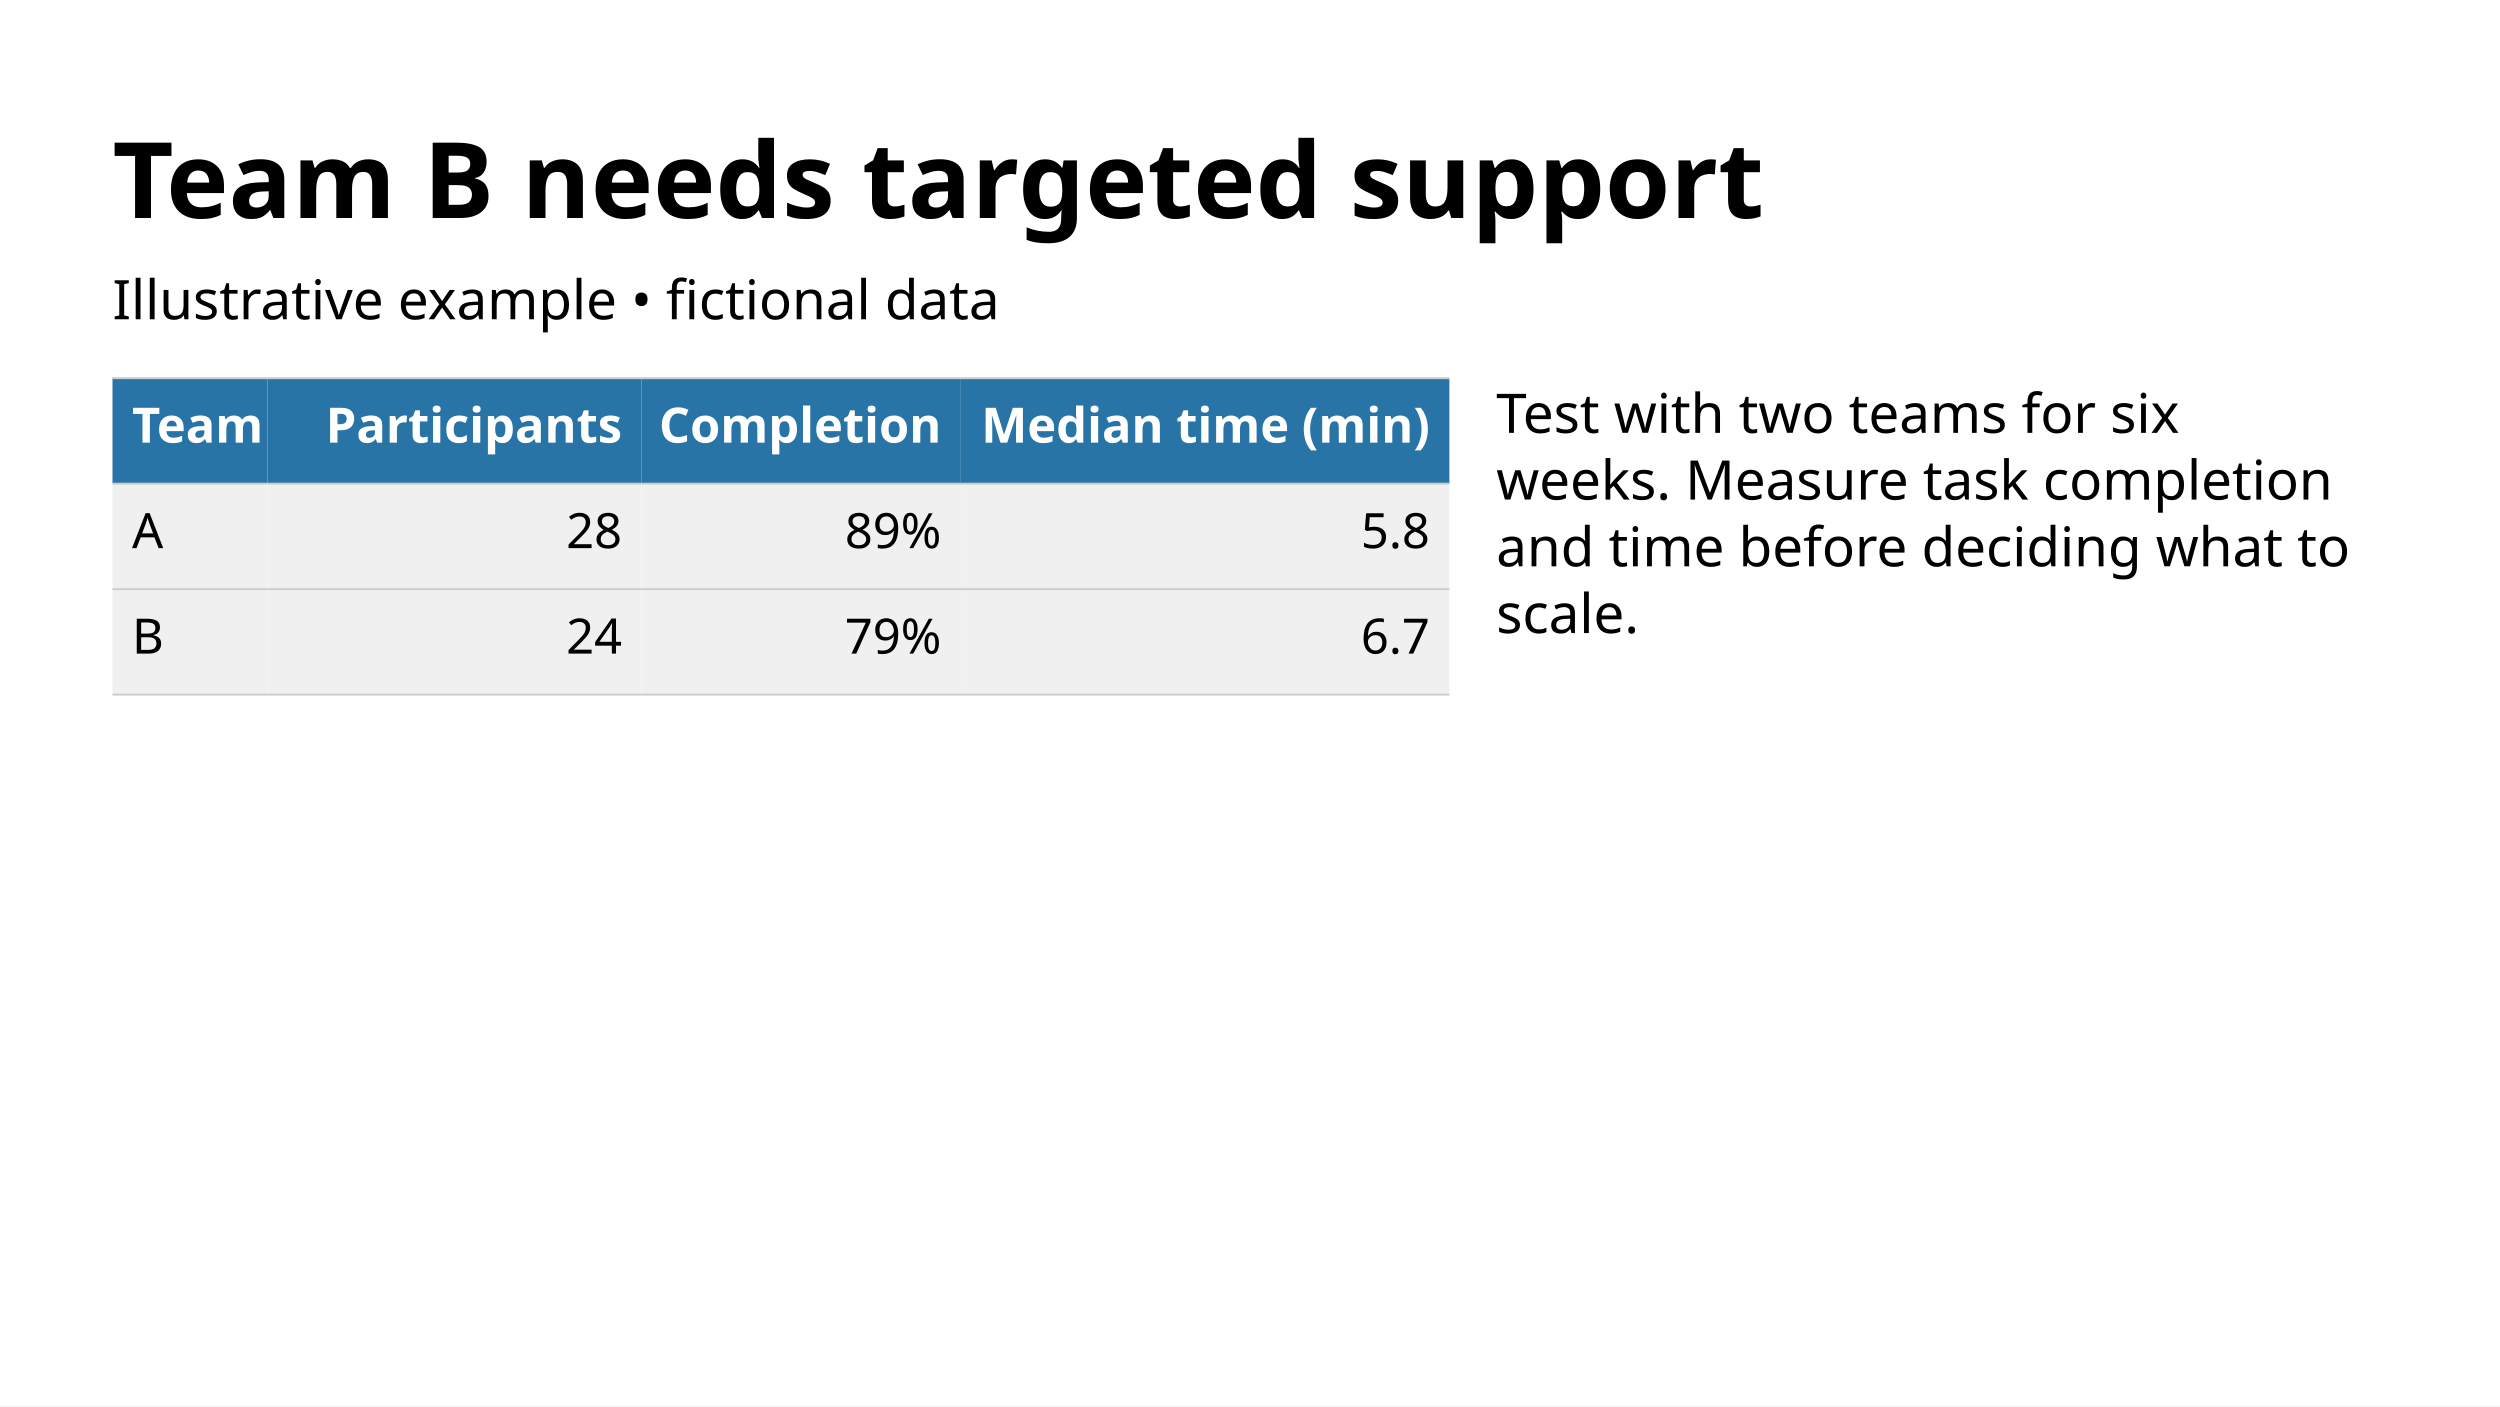
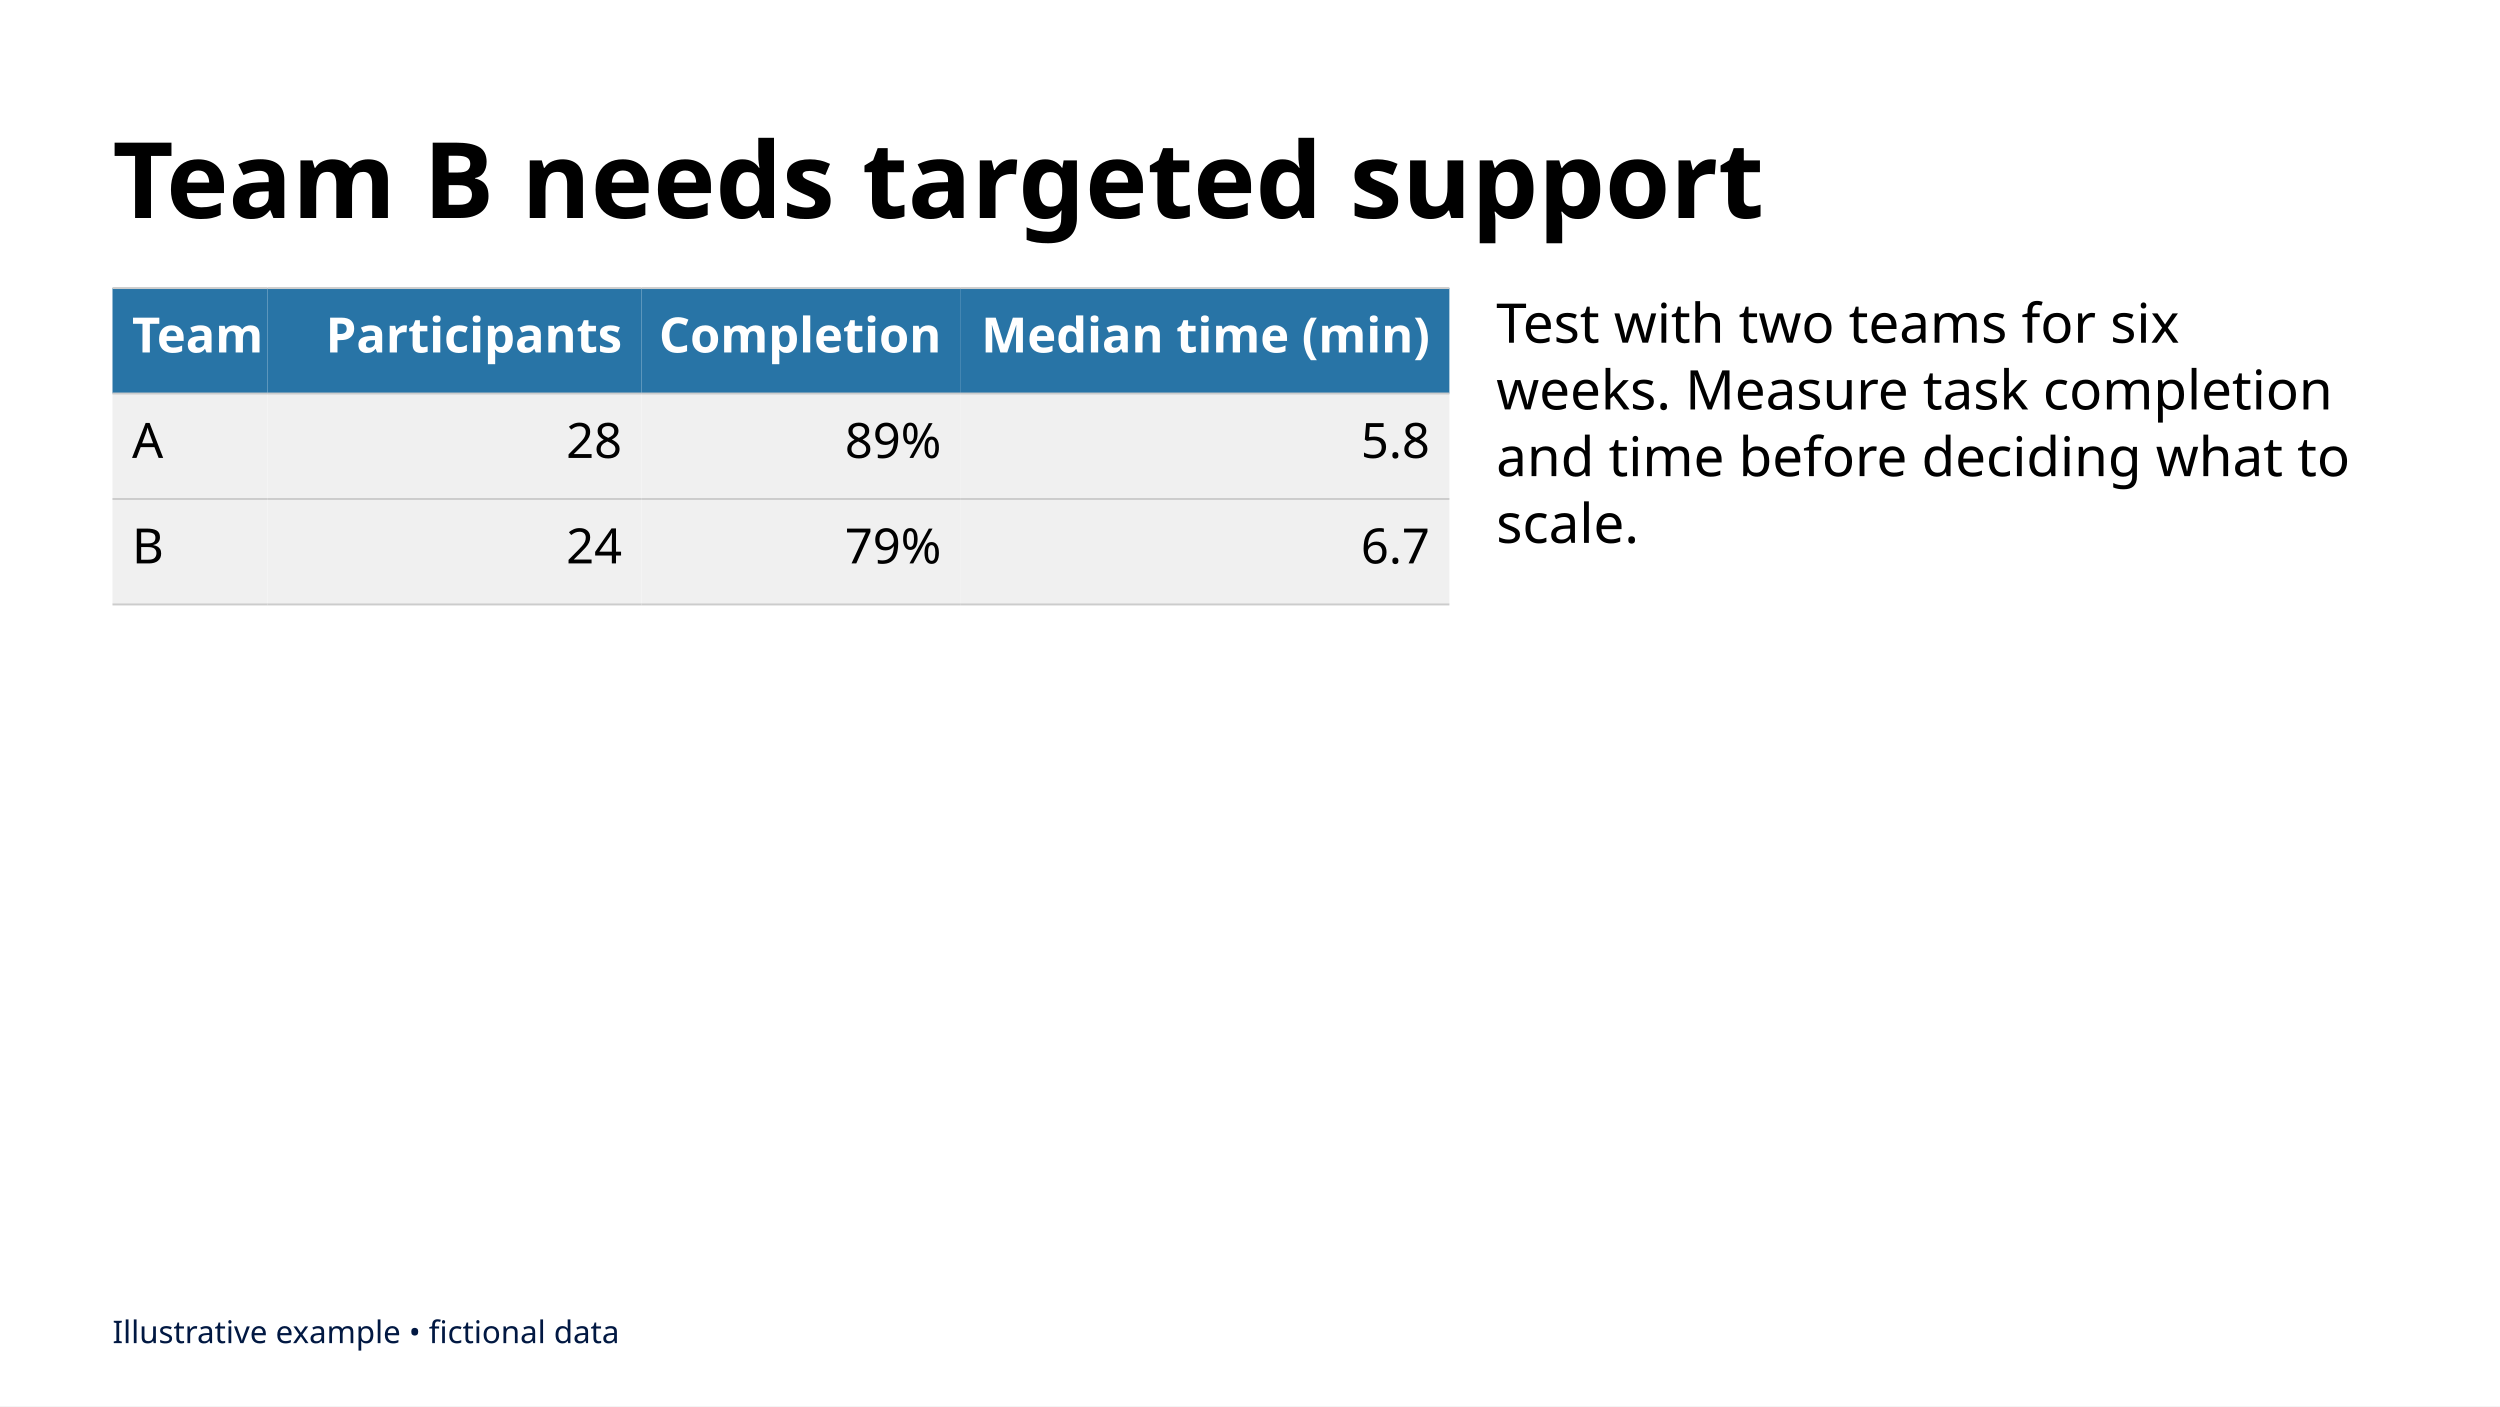
<svg xmlns="http://www.w3.org/2000/svg" aria-label="Team B needs targeted support" aria-roledescription="slide" height="720" role="group" viewBox="0 0 1280 720" width="1280">
  <rect aria-hidden="true" fill="#FFFFFF" height="720" opacity="1" width="1280" x="0" y="0" />
  <g>
    <text fill="#000000" font-family="Aptos Display, sans-serif" font-size="54" font-weight="700" style="white-space:pre" text-anchor="start" x="57.6" xml:space="preserve" y="111.6">Team B needs targeted support</text>
  </g>
  <g>
-     <text fill="#000000" font-family="Aptos, sans-serif" font-size="28" font-weight="400" style="white-space:pre" text-anchor="start" x="57.6" xml:space="preserve" y="163.48">Illustrative example • fictional data</text>
+     <rect aria-hidden="true" fill="#2874A6" height="54" width="79.398" x="57.6" y="147.48" />
+     <g>
+       <text fill="#FFFFFF" font-family="Aptos, sans-serif" font-size="25" font-weight="700" style="white-space:pre" text-anchor="start" x="67.6" xml:space="preserve" y="180.48">Team</text>
+     </g>
+     <rect aria-hidden="true" fill="#2874A6" height="54" width="191.488" x="136.998" y="147.48" />
+     <g>
+       <text fill="#FFFFFF" font-family="Aptos, sans-serif" font-size="25" font-weight="700" style="white-space:pre" text-anchor="end" x="318.486" xml:space="preserve" y="180.48">Participants</text>
+     </g>
+     <rect aria-hidden="true" fill="#2874A6" height="54" width="163.466" x="328.486" y="147.48" />
+     <g>
+       <text fill="#FFFFFF" font-family="Aptos, sans-serif" font-size="25" font-weight="700" style="white-space:pre" text-anchor="end" x="481.952" xml:space="preserve" y="180.48">Completion</text>
+     </g>
+     <rect aria-hidden="true" fill="#2874A6" height="54" width="250.128" x="491.952" y="147.48" />
+     <g>
+       <text fill="#FFFFFF" font-family="Aptos, sans-serif" font-size="25" font-weight="700" style="white-space:pre" text-anchor="end" x="732.08" xml:space="preserve" y="180.48">Median time (min)</text>
+     </g>
+     <rect aria-hidden="true" fill="#F0F0F0" height="54" width="79.398" x="57.6" y="201.48" />
+     <g>
+       <text fill="#000000" font-family="Aptos, sans-serif" font-size="25" font-weight="400" style="white-space:pre" text-anchor="start" x="67.6" xml:space="preserve" y="234.48">A</text>
+     </g>
+     <rect aria-hidden="true" fill="#F0F0F0" height="54" width="191.488" x="136.998" y="201.48" />
+     <g>
+       <text fill="#000000" font-family="Aptos, sans-serif" font-size="25" font-weight="400" style="white-space:pre" text-anchor="end" x="318.486" xml:space="preserve" y="234.48">28</text>
+     </g>
+     <rect aria-hidden="true" fill="#F0F0F0" height="54" width="163.466" x="328.486" y="201.48" />
+     <g>
+       <text fill="#000000" font-family="Aptos, sans-serif" font-size="25" font-weight="400" style="white-space:pre" text-anchor="end" x="481.952" xml:space="preserve" y="234.48">89%</text>
+     </g>
+     <rect aria-hidden="true" fill="#F0F0F0" height="54" width="250.128" x="491.952" y="201.48" />
+     <g>
+       <text fill="#000000" font-family="Aptos, sans-serif" font-size="25" font-weight="400" style="white-space:pre" text-anchor="end" x="732.08" xml:space="preserve" y="234.48">5.8</text>
+     </g>
+     <rect aria-hidden="true" fill="#F0F0F0" height="54" width="79.398" x="57.6" y="255.48" />
+     <g>
+       <text fill="#000000" font-family="Aptos, sans-serif" font-size="25" font-weight="400" style="white-space:pre" text-anchor="start" x="67.6" xml:space="preserve" y="288.48">B</text>
+     </g>
+     <rect aria-hidden="true" fill="#F0F0F0" height="54" width="191.488" x="136.998" y="255.48" />
+     <g>
+       <text fill="#000000" font-family="Aptos, sans-serif" font-size="25" font-weight="400" style="white-space:pre" text-anchor="end" x="318.486" xml:space="preserve" y="288.48">24</text>
+     </g>
+     <rect aria-hidden="true" fill="#F0F0F0" height="54" width="163.466" x="328.486" y="255.48" />
+     <g>
+       <text fill="#000000" font-family="Aptos, sans-serif" font-size="25" font-weight="400" style="white-space:pre" text-anchor="end" x="481.952" xml:space="preserve" y="288.48">79%</text>
+     </g>
+     <rect aria-hidden="true" fill="#F0F0F0" height="54" width="250.128" x="491.952" y="255.48" />
+     <g>
+       <text fill="#000000" font-family="Aptos, sans-serif" font-size="25" font-weight="400" style="white-space:pre" text-anchor="end" x="732.08" xml:space="preserve" y="288.48">6.7</text>
+     </g>
+     <line aria-hidden="true" stroke="#CCCCCC" stroke-width="1" x1="57.6" x2="136.998" y1="147.48" y2="147.48" />
+     <line aria-hidden="true" stroke="#CCCCCC" stroke-width="1" x1="57.6" x2="136.998" y1="201.48" y2="201.48" />
+     <line aria-hidden="true" stroke="#CCCCCC" stroke-width="1" x1="136.998" x2="328.486" y1="147.48" y2="147.48" />
+     <line aria-hidden="true" stroke="#CCCCCC" stroke-width="1" x1="136.998" x2="328.486" y1="201.48" y2="201.48" />
+     <line aria-hidden="true" stroke="#CCCCCC" stroke-width="1" x1="328.486" x2="491.952" y1="147.48" y2="147.48" />
+     <line aria-hidden="true" stroke="#CCCCCC" stroke-width="1" x1="328.486" x2="491.952" y1="201.48" y2="201.48" />
+     <line aria-hidden="true" stroke="#CCCCCC" stroke-width="1" x1="491.952" x2="742.08" y1="147.48" y2="147.48" />
+     <line aria-hidden="true" stroke="#CCCCCC" stroke-width="1" x1="491.952" x2="742.08" y1="201.48" y2="201.48" />
+     <line aria-hidden="true" stroke="#CCCCCC" stroke-width="1" x1="57.6" x2="136.998" y1="255.48" y2="255.48" />
+     <line aria-hidden="true" stroke="#CCCCCC" stroke-width="1" x1="136.998" x2="328.486" y1="255.48" y2="255.48" />
+     <line aria-hidden="true" stroke="#CCCCCC" stroke-width="1" x1="328.486" x2="491.952" y1="255.48" y2="255.48" />
+     <line aria-hidden="true" stroke="#CCCCCC" stroke-width="1" x1="491.952" x2="742.08" y1="255.48" y2="255.48" />
+     <line aria-hidden="true" stroke="#CCCCCC" stroke-width="1" x1="57.6" x2="136.998" y1="309.48" y2="309.48" />
+     <line aria-hidden="true" stroke="#CCCCCC" stroke-width="1" x1="136.998" x2="328.486" y1="309.48" y2="309.48" />
+     <line aria-hidden="true" stroke="#CCCCCC" stroke-width="1" x1="328.486" x2="491.952" y1="309.48" y2="309.48" />
+     <line aria-hidden="true" stroke="#CCCCCC" stroke-width="1" x1="491.952" x2="742.08" y1="309.48" y2="309.48" />
  </g>
  <g>
-     <rect aria-hidden="true" fill="#2874A6" height="54" width="79.398" x="57.6" y="193.64" />
+     <text fill="#000000" font-family="Aptos, sans-serif" font-size="28" font-weight="400" style="white-space:pre" text-anchor="start" x="766.08" xml:space="preserve" y="175.48">Test with two teams for six </text>
+     <text fill="#000000" font-family="Aptos, sans-serif" font-size="28" font-weight="400" style="white-space:pre" text-anchor="start" x="766.08" xml:space="preserve" y="209.64">weeks. Measure task completion </text>
+     <text fill="#000000" font-family="Aptos, sans-serif" font-size="28" font-weight="400" style="white-space:pre" text-anchor="start" x="766.08" xml:space="preserve" y="243.8">and time before deciding what to </text>
+     <text fill="#000000" font-family="Aptos, sans-serif" font-size="28" font-weight="400" style="white-space:pre" text-anchor="start" x="766.08" xml:space="preserve" y="277.96">scale.</text>
+   </g>
+   <g />
+   <g>
    <g>
-       <text fill="#FFFFFF" font-family="Aptos, sans-serif" font-size="25" font-weight="700" style="white-space:pre" text-anchor="start" x="67.6" xml:space="preserve" y="226.64">Team</text>
+       <g>
+         <text fill="#011842" font-family="Aptos, sans-serif" font-size="16" font-weight="400" style="white-space:pre" text-anchor="start" x="57.6" xml:space="preserve" y="687.68">Illustrative example • fictional data</text>
+       </g>
    </g>
-     <rect aria-hidden="true" fill="#2874A6" height="54" width="191.488" x="136.998" y="193.64" />
-     <g>
-       <text fill="#FFFFFF" font-family="Aptos, sans-serif" font-size="25" font-weight="700" style="white-space:pre" text-anchor="end" x="318.486" xml:space="preserve" y="226.64">Participants</text>
-     </g>
-     <rect aria-hidden="true" fill="#2874A6" height="54" width="163.466" x="328.486" y="193.64" />
-     <g>
-       <text fill="#FFFFFF" font-family="Aptos, sans-serif" font-size="25" font-weight="700" style="white-space:pre" text-anchor="end" x="481.952" xml:space="preserve" y="226.64">Completion</text>
-     </g>
-     <rect aria-hidden="true" fill="#2874A6" height="54" width="250.128" x="491.952" y="193.64" />
-     <g>
-       <text fill="#FFFFFF" font-family="Aptos, sans-serif" font-size="25" font-weight="700" style="white-space:pre" text-anchor="end" x="732.08" xml:space="preserve" y="226.64">Median time (min)</text>
-     </g>
-     <rect aria-hidden="true" fill="#F0F0F0" height="54" width="79.398" x="57.6" y="247.64" />
-     <g>
-       <text fill="#000000" font-family="Aptos, sans-serif" font-size="25" font-weight="400" style="white-space:pre" text-anchor="start" x="67.6" xml:space="preserve" y="280.64">A</text>
-     </g>
-     <rect aria-hidden="true" fill="#F0F0F0" height="54" width="191.488" x="136.998" y="247.64" />
-     <g>
-       <text fill="#000000" font-family="Aptos, sans-serif" font-size="25" font-weight="400" style="white-space:pre" text-anchor="end" x="318.486" xml:space="preserve" y="280.64">28</text>
-     </g>
-     <rect aria-hidden="true" fill="#F0F0F0" height="54" width="163.466" x="328.486" y="247.64" />
-     <g>
-       <text fill="#000000" font-family="Aptos, sans-serif" font-size="25" font-weight="400" style="white-space:pre" text-anchor="end" x="481.952" xml:space="preserve" y="280.64">89%</text>
-     </g>
-     <rect aria-hidden="true" fill="#F0F0F0" height="54" width="250.128" x="491.952" y="247.64" />
-     <g>
-       <text fill="#000000" font-family="Aptos, sans-serif" font-size="25" font-weight="400" style="white-space:pre" text-anchor="end" x="732.08" xml:space="preserve" y="280.64">5.8</text>
-     </g>
-     <rect aria-hidden="true" fill="#F0F0F0" height="54" width="79.398" x="57.6" y="301.64" />
-     <g>
-       <text fill="#000000" font-family="Aptos, sans-serif" font-size="25" font-weight="400" style="white-space:pre" text-anchor="start" x="67.6" xml:space="preserve" y="334.64">B</text>
-     </g>
-     <rect aria-hidden="true" fill="#F0F0F0" height="54" width="191.488" x="136.998" y="301.64" />
-     <g>
-       <text fill="#000000" font-family="Aptos, sans-serif" font-size="25" font-weight="400" style="white-space:pre" text-anchor="end" x="318.486" xml:space="preserve" y="334.64">24</text>
-     </g>
-     <rect aria-hidden="true" fill="#F0F0F0" height="54" width="163.466" x="328.486" y="301.64" />
-     <g>
-       <text fill="#000000" font-family="Aptos, sans-serif" font-size="25" font-weight="400" style="white-space:pre" text-anchor="end" x="481.952" xml:space="preserve" y="334.64">79%</text>
-     </g>
-     <rect aria-hidden="true" fill="#F0F0F0" height="54" width="250.128" x="491.952" y="301.64" />
-     <g>
-       <text fill="#000000" font-family="Aptos, sans-serif" font-size="25" font-weight="400" style="white-space:pre" text-anchor="end" x="732.08" xml:space="preserve" y="334.64">6.7</text>
-     </g>
-     <line aria-hidden="true" stroke="#CCCCCC" stroke-width="1" x1="57.6" x2="136.998" y1="193.64" y2="193.64" />
-     <line aria-hidden="true" stroke="#CCCCCC" stroke-width="1" x1="57.6" x2="136.998" y1="247.64" y2="247.64" />
-     <line aria-hidden="true" stroke="#CCCCCC" stroke-width="1" x1="136.998" x2="328.486" y1="193.64" y2="193.64" />
-     <line aria-hidden="true" stroke="#CCCCCC" stroke-width="1" x1="136.998" x2="328.486" y1="247.64" y2="247.64" />
-     <line aria-hidden="true" stroke="#CCCCCC" stroke-width="1" x1="328.486" x2="491.952" y1="193.64" y2="193.64" />
-     <line aria-hidden="true" stroke="#CCCCCC" stroke-width="1" x1="328.486" x2="491.952" y1="247.64" y2="247.64" />
-     <line aria-hidden="true" stroke="#CCCCCC" stroke-width="1" x1="491.952" x2="742.08" y1="193.64" y2="193.64" />
-     <line aria-hidden="true" stroke="#CCCCCC" stroke-width="1" x1="491.952" x2="742.08" y1="247.64" y2="247.64" />
-     <line aria-hidden="true" stroke="#CCCCCC" stroke-width="1" x1="57.6" x2="136.998" y1="301.64" y2="301.64" />
-     <line aria-hidden="true" stroke="#CCCCCC" stroke-width="1" x1="136.998" x2="328.486" y1="301.64" y2="301.64" />
-     <line aria-hidden="true" stroke="#CCCCCC" stroke-width="1" x1="328.486" x2="491.952" y1="301.64" y2="301.64" />
-     <line aria-hidden="true" stroke="#CCCCCC" stroke-width="1" x1="491.952" x2="742.08" y1="301.64" y2="301.64" />
-     <line aria-hidden="true" stroke="#CCCCCC" stroke-width="1" x1="57.6" x2="136.998" y1="355.64" y2="355.64" />
-     <line aria-hidden="true" stroke="#CCCCCC" stroke-width="1" x1="136.998" x2="328.486" y1="355.64" y2="355.64" />
-     <line aria-hidden="true" stroke="#CCCCCC" stroke-width="1" x1="328.486" x2="491.952" y1="355.64" y2="355.64" />
-     <line aria-hidden="true" stroke="#CCCCCC" stroke-width="1" x1="491.952" x2="742.08" y1="355.64" y2="355.64" />
-   </g>
-   <g>
-     <text fill="#000000" font-family="Aptos, sans-serif" font-size="28" font-weight="400" style="white-space:pre" text-anchor="start" x="766.08" xml:space="preserve" y="221.64">Test with two teams for six </text>
-     <text fill="#000000" font-family="Aptos, sans-serif" font-size="28" font-weight="400" style="white-space:pre" text-anchor="start" x="766.08" xml:space="preserve" y="255.8">weeks. Measure task completion </text>
-     <text fill="#000000" font-family="Aptos, sans-serif" font-size="28" font-weight="400" style="white-space:pre" text-anchor="start" x="766.08" xml:space="preserve" y="289.96">and time before deciding what to </text>
-     <text fill="#000000" font-family="Aptos, sans-serif" font-size="28" font-weight="400" style="white-space:pre" text-anchor="start" x="766.08" xml:space="preserve" y="324.12">scale.</text>
  </g>
</svg>
